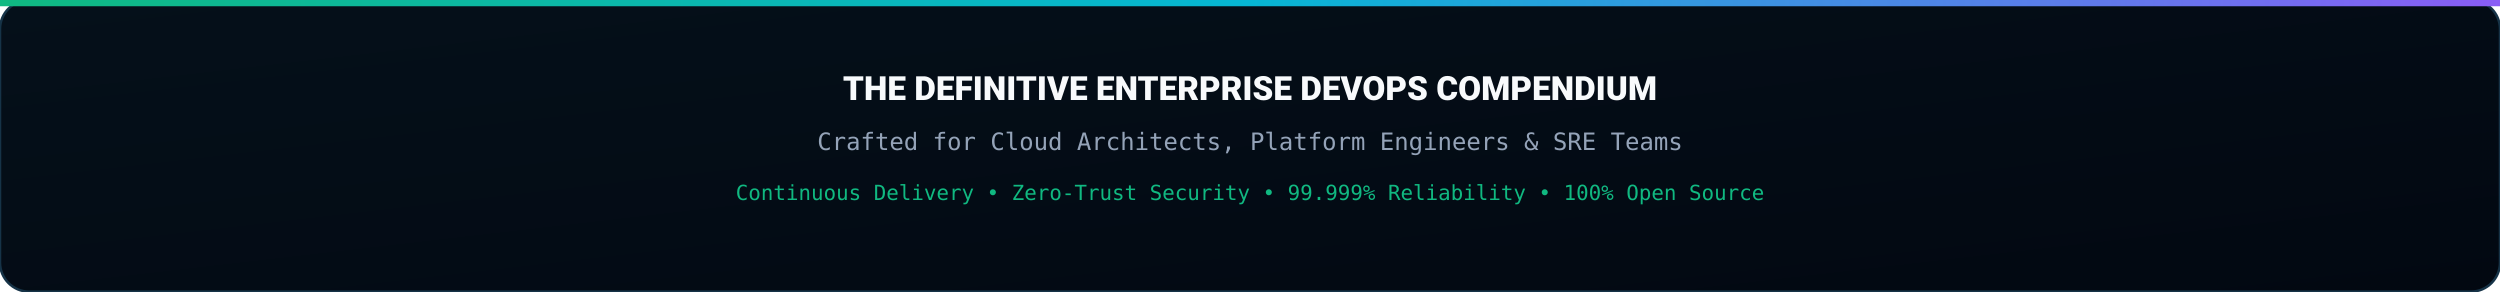
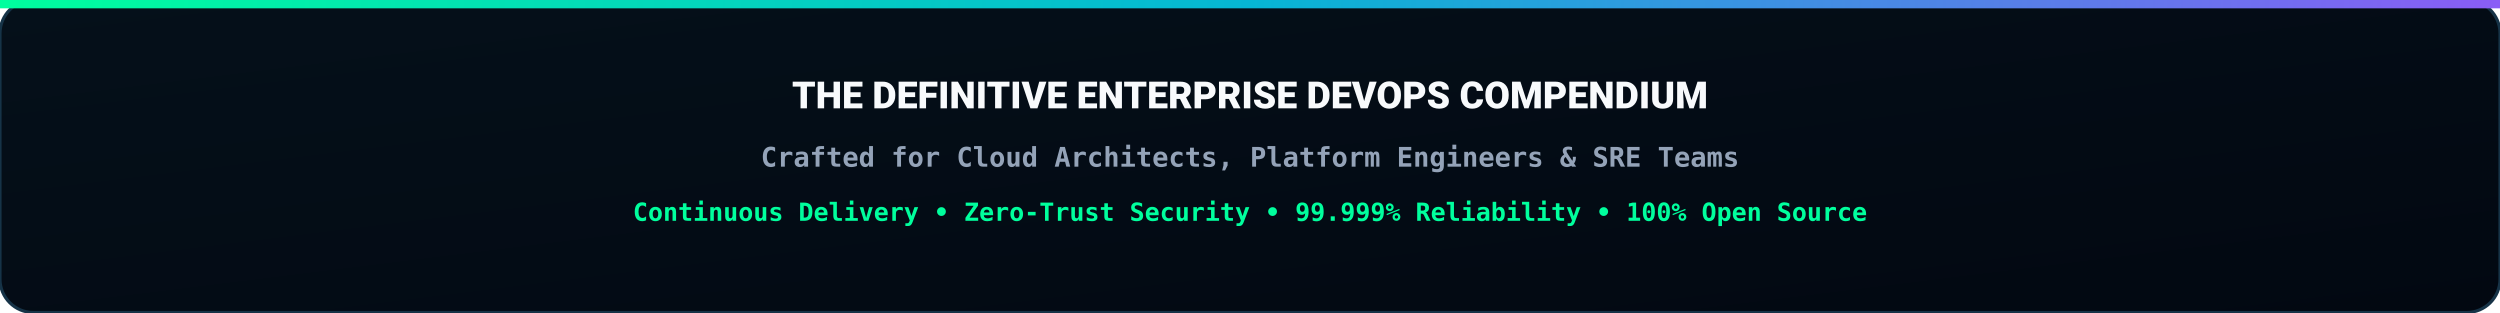
- <svg xmlns="http://www.w3.org/2000/svg" viewBox="0 0 1200 140" width="100%" height="100%">
+ <svg xmlns="http://www.w3.org/2000/svg" viewBox="0 0 1200 150" width="100%" height="100%">
  <defs>
    <linearGradient id="footBg" x1="0%" y1="0%" x2="100%" y2="100%">
      <stop offset="0%" stop-color="#05101a" />
      <stop offset="100%" stop-color="#020811" />
    </linearGradient>
    <linearGradient id="footLine" x1="0%" y1="0%" x2="100%" y2="0%">
-       <stop offset="0%" stop-color="#10B981" />
+       <stop offset="0%" stop-color="#00FF9D" />
      <stop offset="50%" stop-color="#06B6D4" />
      <stop offset="100%" stop-color="#8B5CF6" />
    </linearGradient>
  </defs>
  <style>
    .mono { font-family: 'JetBrains Mono', 'Fira Code', monospace; }
    .sans { font-family: -apple-system, BlinkMacSystemFont, 'Segoe UI', Roboto, sans-serif; }
  </style>
-   <rect width="1200" height="140" rx="14" fill="url(#footBg)" stroke="#163347" stroke-width="1.2" />
-   <rect x="0" y="0" width="1200" height="3" fill="url(#footLine)" />
-   <g transform="translate(600, 48)">
-     <text x="0" y="0" fill="#F8FAFC" class="sans" font-size="16" font-weight="800" text-anchor="middle">THE DEFINITIVE ENTERPRISE DEVOPS COMPENDIUM</text>
-     <text x="0" y="24" fill="#94A3B8" class="mono" font-size="11.5" text-anchor="middle">Crafted for Cloud Architects, Platform Engineers &amp; SRE Teams</text>
-     <text x="0" y="48" fill="#10B981" class="mono" font-size="10" text-anchor="middle">Continuous Delivery • Zero-Trust Security • 99.999% Reliability • 100% Open Source</text>
+   <rect width="1200" height="150" rx="16" fill="url(#footBg)" stroke="#163347" stroke-width="1.5" />
+   <rect x="0" y="0" width="1200" height="4" fill="url(#footLine)" />
+   <g transform="translate(600, 52)">
+     <text x="0" y="0" fill="#F8FAFC" class="sans" font-size="18" font-weight="900" text-anchor="middle">THE DEFINITIVE ENTERPRISE DEVOPS COMPENDIUM</text>
+     <text x="0" y="28" fill="#94A3B8" class="mono" font-size="13" font-weight="600" text-anchor="middle">Crafted for Cloud Architects, Platform Engineers &amp; SRE Teams</text>
+     <text x="0" y="54" fill="#00FF9D" class="mono" font-size="12" font-weight="700" text-anchor="middle">Continuous Delivery • Zero-Trust Security • 99.999% Reliability • 100% Open Source</text>
  </g>
</svg>
